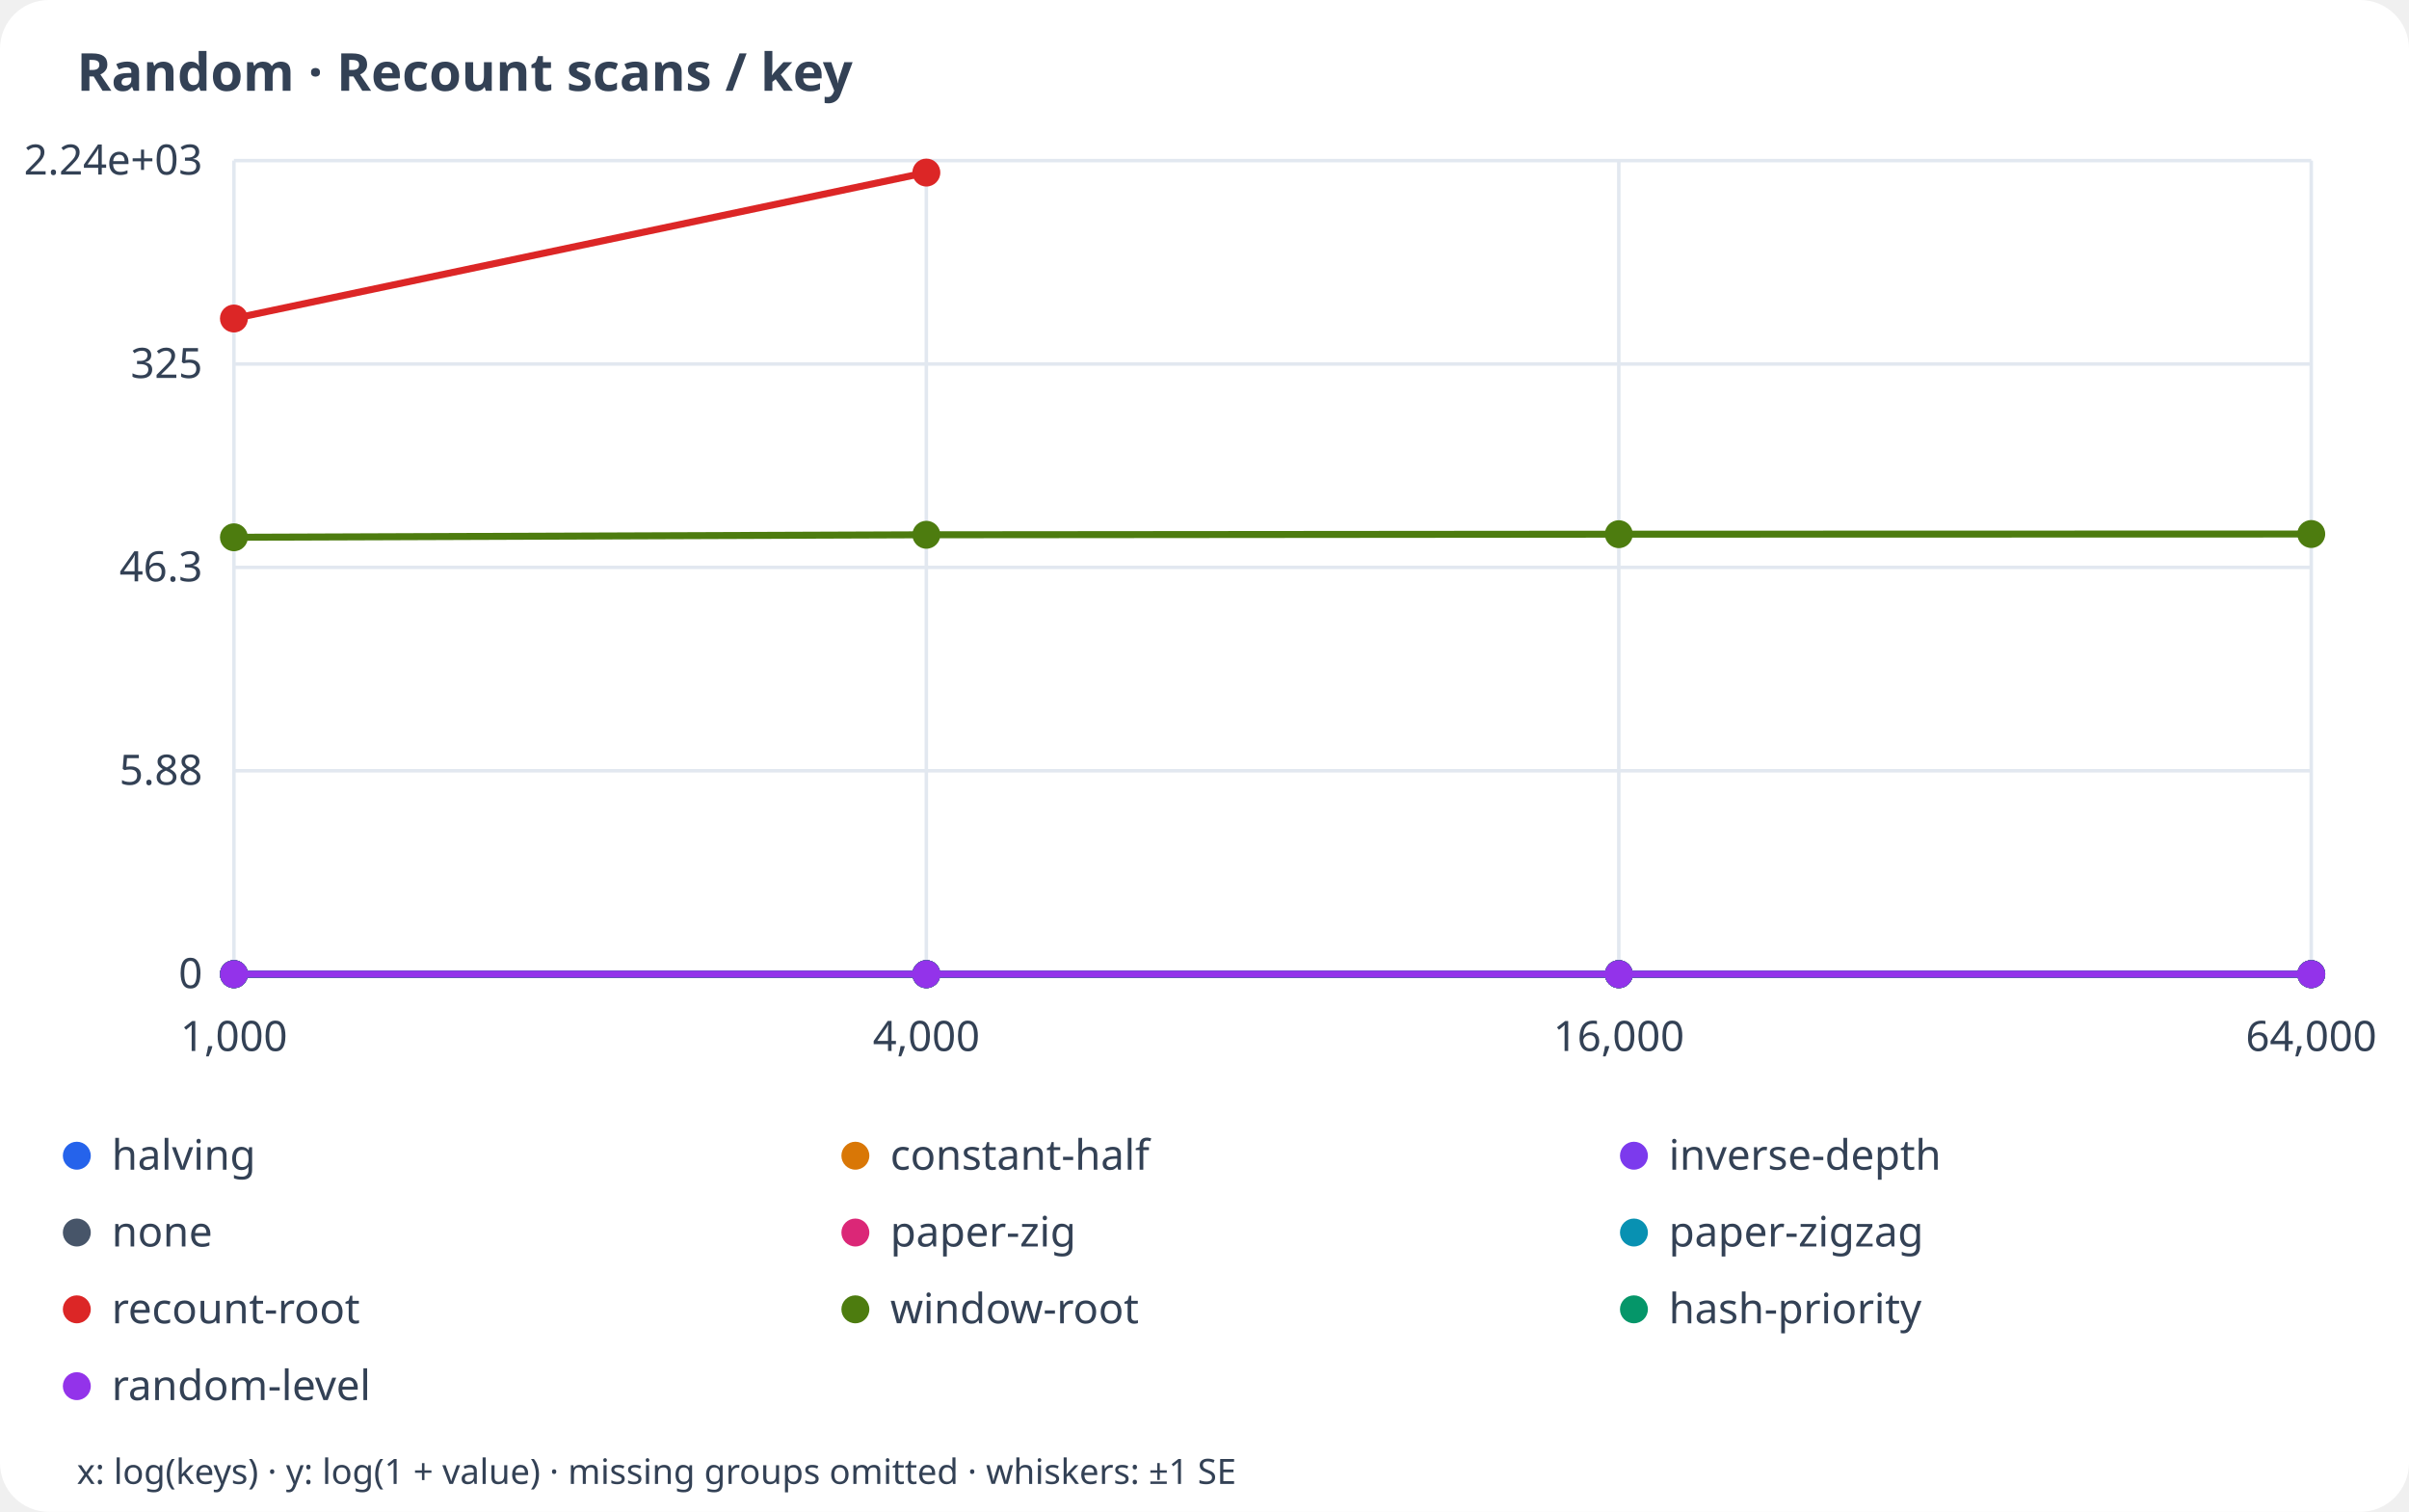
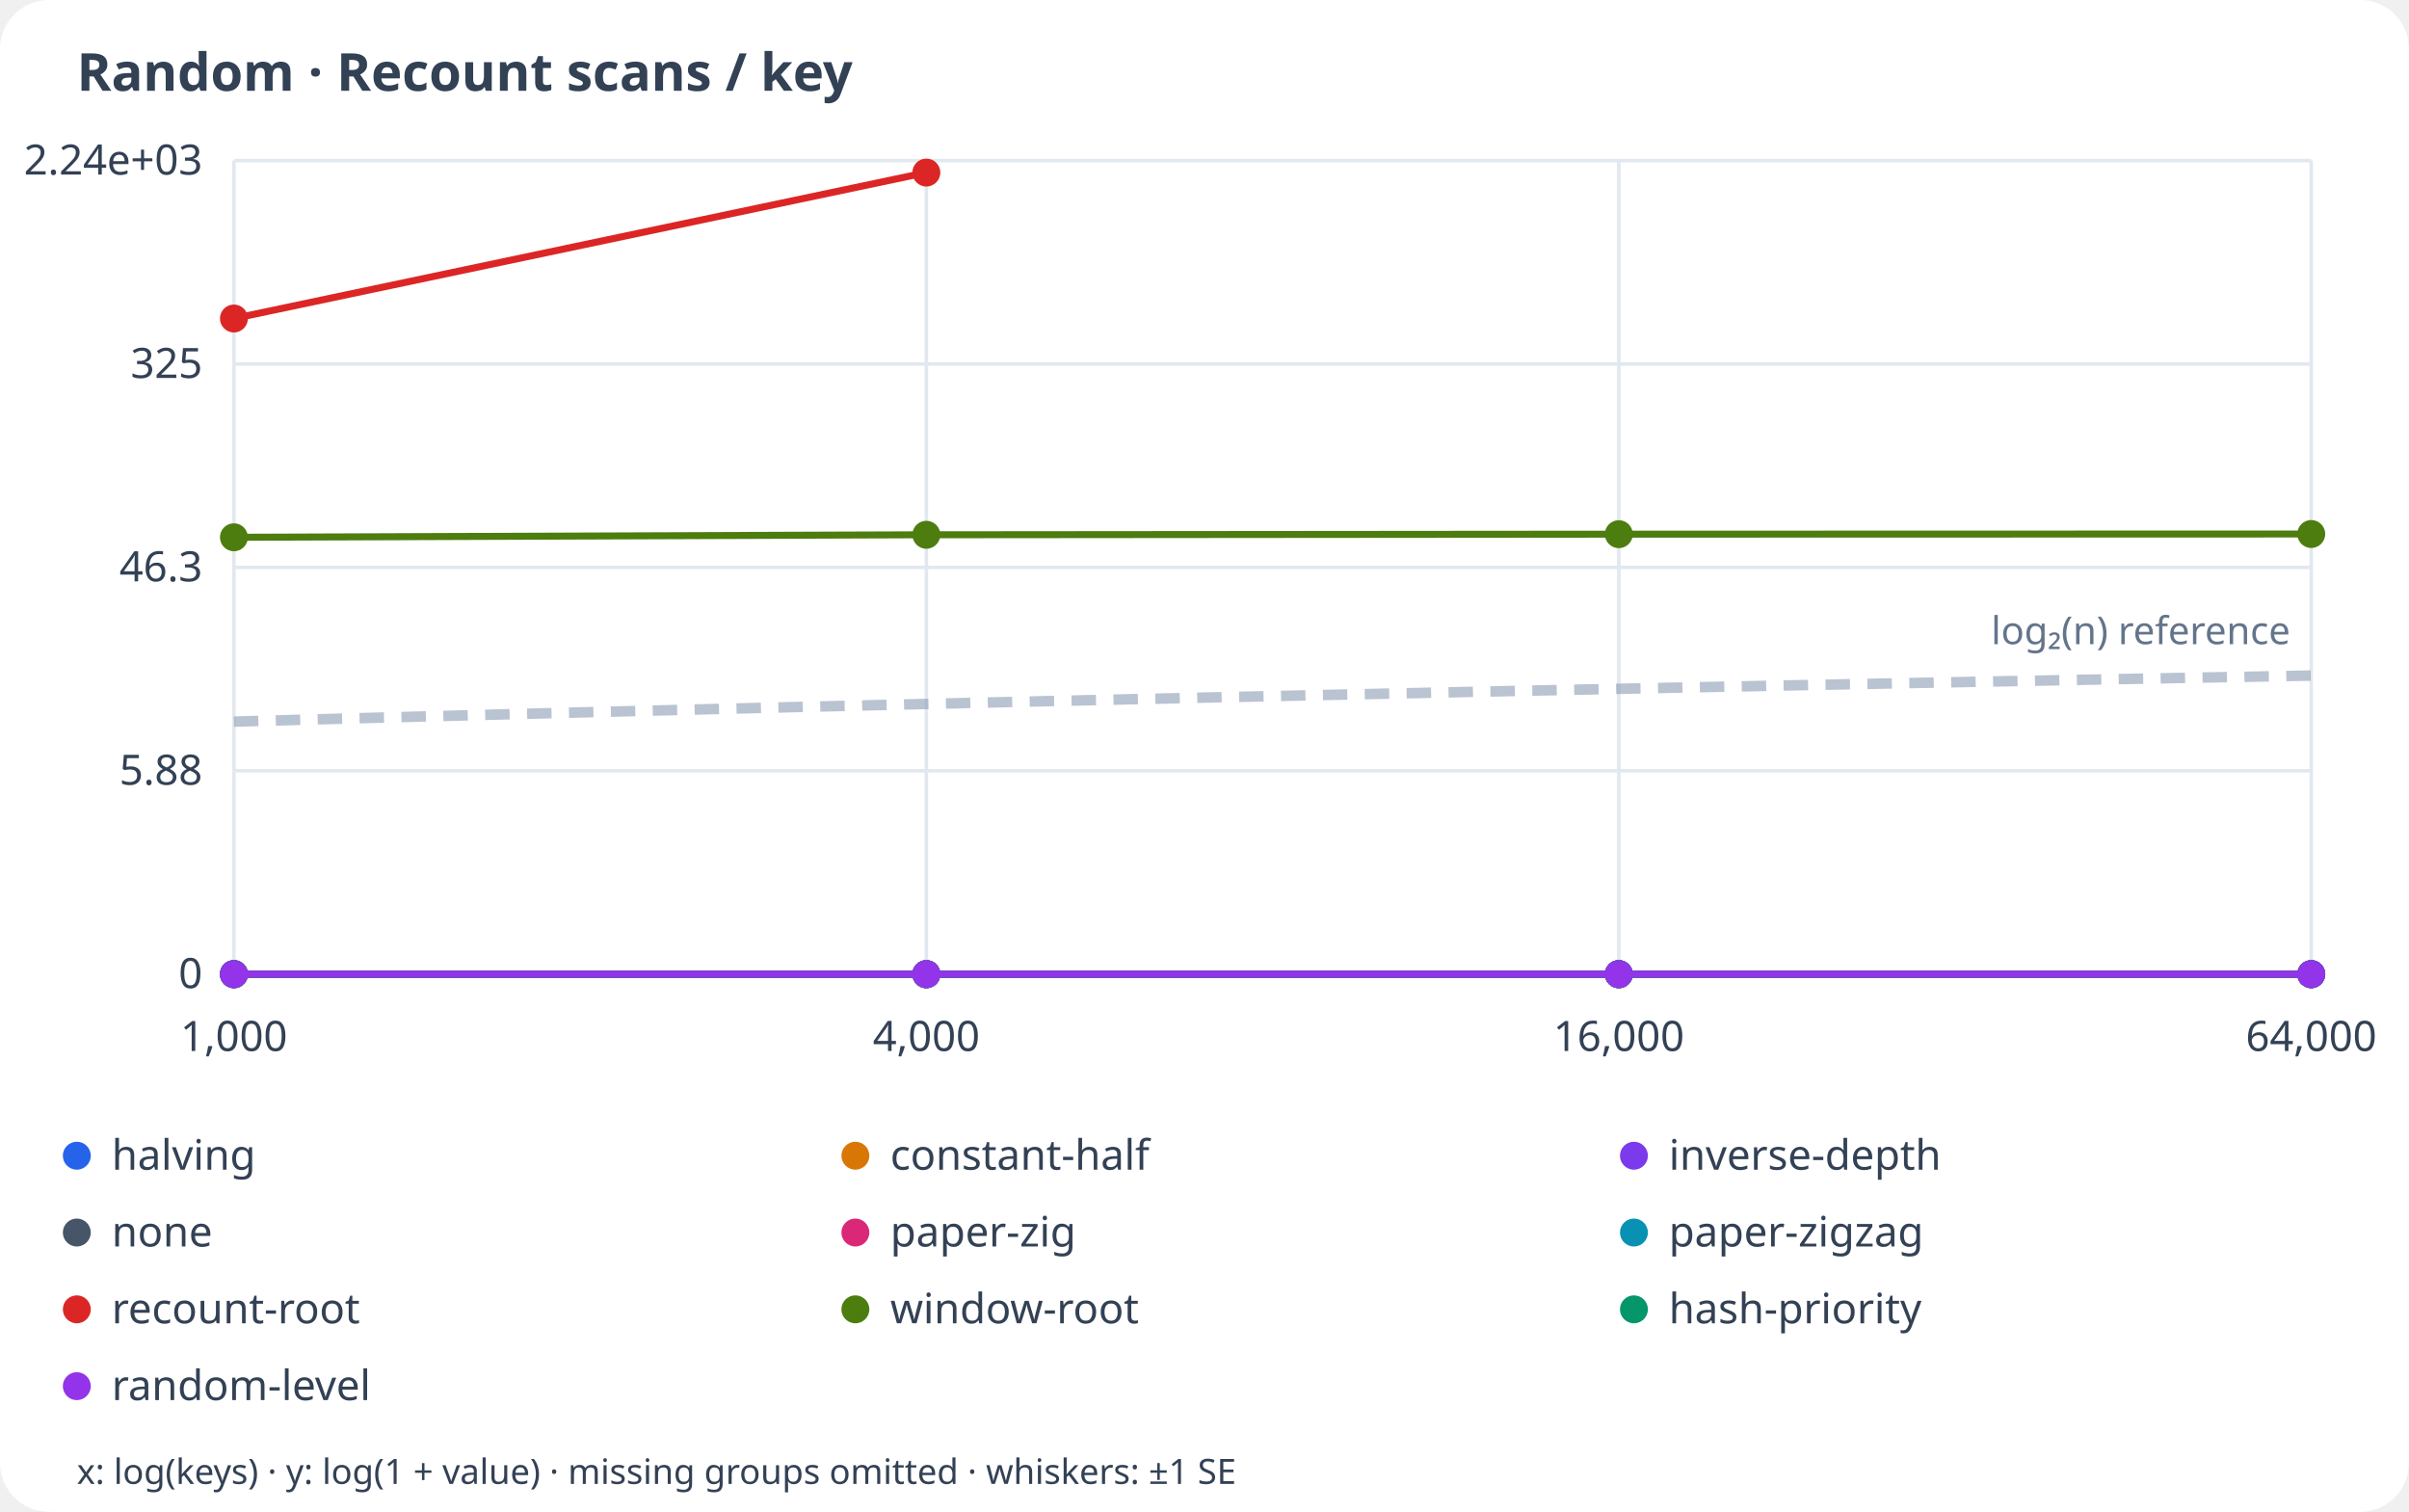
<svg xmlns="http://www.w3.org/2000/svg" viewBox="0 0 690 433" role="img" aria-labelledby="title desc">
  <style>text{font:12px system-ui,sans-serif;fill:#334155}.grid{stroke:#e2e8f0}path,line{vector-effect:non-scaling-stroke}</style>
  <rect width="690" height="433" rx="14" fill="white" />
  <text x="22" y="26" style="font-size:15px;font-weight:650">Random · Recount scans / key</text>
  <line class="grid" x1="67" x2="662" y1="279.00" y2="279.00" />
  <text x="58" y="283.00" text-anchor="end">0</text>
  <line class="grid" x1="67" x2="662" y1="220.75" y2="220.75" />
  <text x="58" y="224.75" text-anchor="end">5.88</text>
  <line class="grid" x1="67" x2="662" y1="162.50" y2="162.50" />
  <text x="58" y="166.50" text-anchor="end">46.3</text>
  <line class="grid" x1="67" x2="662" y1="104.25" y2="104.25" />
  <text x="58" y="108.25" text-anchor="end">325</text>
  <line class="grid" x1="67" x2="662" y1="46.00" y2="46.00" />
  <text x="58" y="50.00" text-anchor="end">2.24e+03</text>
  <line class="grid" x1="67.00" x2="67.00" y1="46" y2="279" />
  <text x="67.00" y="301" text-anchor="middle">1,000</text>
  <line class="grid" x1="265.33" x2="265.33" y1="46" y2="279" />
  <text x="265.33" y="301" text-anchor="middle">4,000</text>
  <line class="grid" x1="463.67" x2="463.67" y1="46" y2="279" />
  <text x="463.67" y="301" text-anchor="middle">16,000</text>
  <line class="grid" x1="662.00" x2="662.00" y1="46" y2="279" />
  <text x="662.00" y="301" text-anchor="middle">64,000</text>
+   <path class="log-reference" d="M67.00,206.67 L72.95,206.51 L78.90,206.35 L84.85,206.18 L90.80,206.02 L96.75,205.86 L102.70,205.70 L108.65,205.54 L114.60,205.38 L120.55,205.22 L126.50,205.07 L132.45,204.91 L138.40,204.75 L144.35,204.60 L150.30,204.45 L156.25,204.29 L162.20,204.14 L168.15,203.99 L174.10,203.84 L180.05,203.69 L186.00,203.54 L191.95,203.39 L197.90,203.24 L203.85,203.09 L209.80,202.95 L215.75,202.80 L221.70,202.66 L227.65,202.51 L233.60,202.37 L239.55,202.23 L245.50,202.08 L251.45,201.94 L257.40,201.80 L263.35,201.66 L269.30,201.52 L275.25,201.38 L281.20,201.24 L287.15,201.11 L293.10,200.97 L299.05,200.83 L305.00,200.70 L310.95,200.56 L316.90,200.43 L322.85,200.29 L328.80,200.16 L334.75,200.03 L340.70,199.89 L346.65,199.76 L352.60,199.63 L358.55,199.50 L364.50,199.37 L370.45,199.24 L376.40,199.11 L382.35,198.98 L388.30,198.86 L394.25,198.73 L400.20,198.60 L406.15,198.48 L412.10,198.35 L418.05,198.23 L424.00,198.10 L429.95,197.98 L435.90,197.85 L441.85,197.73 L447.80,197.61 L453.75,197.49 L459.70,197.36 L465.65,197.24 L471.60,197.12 L477.55,197.00 L483.50,196.88 L489.45,196.76 L495.40,196.64 L501.35,196.53 L507.30,196.41 L513.25,196.29 L519.20,196.17 L525.15,196.06 L531.10,195.94 L537.05,195.83 L543.00,195.71 L548.95,195.60 L554.90,195.48 L560.85,195.37 L566.80,195.25 L572.75,195.14 L578.70,195.03 L584.65,194.92 L590.60,194.80 L596.55,194.69 L602.50,194.58 L608.45,194.47 L614.40,194.36 L620.35,194.25 L626.30,194.14 L632.25,194.03 L638.20,193.92 L644.15,193.82 L650.10,193.71 L656.05,193.60 L662.00,193.49" stroke="#94a3b8" stroke-width="3" stroke-dasharray="7 5" opacity="0.65" fill="none" />
+   <text x="656" y="184.49" text-anchor="end" style="fill:#64748b;font-size:11px">log₂(n) reference</text>
  <path d="M67.00,279.00V279.00 M64.00,279.00h6 M64.00,279.00h6" stroke="#2563eb" fill="none" />
  <circle cx="67.00" cy="279.00" r="4" fill="#2563eb" />
  <path d="M67.00,279.00 L265.33,279.00" stroke="#2563eb" stroke-width="2" fill="none" />
  <path d="M265.33,279.00V279.00 M262.33,279.00h6 M262.33,279.00h6" stroke="#2563eb" fill="none" />
  <circle cx="265.33" cy="279.00" r="4" fill="#2563eb" />
  <path d="M265.33,279.00 L463.67,279.00" stroke="#2563eb" stroke-width="2" fill="none" />
  <path d="M463.67,279.00V279.00 M460.67,279.00h6 M460.67,279.00h6" stroke="#2563eb" fill="none" />
  <circle cx="463.67" cy="279.00" r="4" fill="#2563eb" />
  <circle cx="22" cy="331" r="4" fill="#2563eb" />
  <text x="32" y="335">halving</text>
  <path d="M67.00,279.00V279.00 M64.00,279.00h6 M64.00,279.00h6" stroke="#d97706" fill="none" />
  <circle cx="67.00" cy="279.00" r="4" fill="#d97706" />
  <path d="M67.00,279.00 L265.33,279.00" stroke="#d97706" stroke-width="2" fill="none" />
  <path d="M265.33,279.00V279.00 M262.33,279.00h6 M262.33,279.00h6" stroke="#d97706" fill="none" />
  <circle cx="265.33" cy="279.00" r="4" fill="#d97706" />
  <path d="M265.33,279.00 L463.67,279.00" stroke="#d97706" stroke-width="2" fill="none" />
  <path d="M463.67,279.00V279.00 M460.67,279.00h6 M460.67,279.00h6" stroke="#d97706" fill="none" />
  <circle cx="463.67" cy="279.00" r="4" fill="#d97706" />
  <path d="M463.67,279.00 L662.00,279.00" stroke="#d97706" stroke-width="2" fill="none" />
  <path d="M662.00,279.00V279.00 M659.00,279.00h6 M659.00,279.00h6" stroke="#d97706" fill="none" />
  <circle cx="662.00" cy="279.00" r="4" fill="#d97706" />
  <circle cx="245" cy="331" r="4" fill="#d97706" />
  <text x="255" y="335">constant-half</text>
  <path d="M67.00,279.00V279.00 M64.00,279.00h6 M64.00,279.00h6" stroke="#7c3aed" fill="none" />
  <circle cx="67.00" cy="279.00" r="4" fill="#7c3aed" />
  <path d="M67.00,279.00 L265.33,279.00" stroke="#7c3aed" stroke-width="2" fill="none" />
  <path d="M265.33,279.00V279.00 M262.33,279.00h6 M262.33,279.00h6" stroke="#7c3aed" fill="none" />
  <circle cx="265.33" cy="279.00" r="4" fill="#7c3aed" />
  <path d="M265.33,279.00 L463.67,279.00" stroke="#7c3aed" stroke-width="2" fill="none" />
  <path d="M463.67,279.00V279.00 M460.67,279.00h6 M460.67,279.00h6" stroke="#7c3aed" fill="none" />
  <circle cx="463.67" cy="279.00" r="4" fill="#7c3aed" />
  <path d="M463.67,279.00 L662.00,279.00" stroke="#7c3aed" stroke-width="2" fill="none" />
  <path d="M662.00,279.00V279.00 M659.00,279.00h6 M659.00,279.00h6" stroke="#7c3aed" fill="none" />
  <circle cx="662.00" cy="279.00" r="4" fill="#7c3aed" />
  <circle cx="468" cy="331" r="4" fill="#7c3aed" />
  <text x="478" y="335">inverse-depth</text>
  <path d="M67.00,279.00V279.00 M64.00,279.00h6 M64.00,279.00h6" stroke="#475569" fill="none" />
  <circle cx="67.00" cy="279.00" r="4" fill="#475569" />
  <path d="M67.00,279.00 L265.33,279.00" stroke="#475569" stroke-width="2" fill="none" />
  <path d="M265.33,279.00V279.00 M262.33,279.00h6 M262.33,279.00h6" stroke="#475569" fill="none" />
  <circle cx="265.33" cy="279.00" r="4" fill="#475569" />
  <path d="M265.33,279.00 L463.67,279.00" stroke="#475569" stroke-width="2" fill="none" />
  <path d="M463.67,279.00V279.00 M460.67,279.00h6 M460.67,279.00h6" stroke="#475569" fill="none" />
  <circle cx="463.67" cy="279.00" r="4" fill="#475569" />
  <path d="M463.67,279.00 L662.00,279.00" stroke="#475569" stroke-width="2" fill="none" />
  <path d="M662.00,279.00V279.00 M659.00,279.00h6 M659.00,279.00h6" stroke="#475569" fill="none" />
  <circle cx="662.00" cy="279.00" r="4" fill="#475569" />
  <circle cx="22" cy="353" r="4" fill="#475569" />
  <text x="32" y="357">none</text>
  <path d="M67.00,279.00V279.00 M64.00,279.00h6 M64.00,279.00h6" stroke="#db2777" fill="none" />
  <circle cx="67.00" cy="279.00" r="4" fill="#db2777" />
  <path d="M67.00,279.00 L265.33,279.00" stroke="#db2777" stroke-width="2" fill="none" />
  <path d="M265.33,279.00V279.00 M262.33,279.00h6 M262.33,279.00h6" stroke="#db2777" fill="none" />
  <circle cx="265.33" cy="279.00" r="4" fill="#db2777" />
  <path d="M265.33,279.00 L463.67,279.00" stroke="#db2777" stroke-width="2" fill="none" />
  <path d="M463.67,279.00V279.00 M460.67,279.00h6 M460.67,279.00h6" stroke="#db2777" fill="none" />
  <circle cx="463.67" cy="279.00" r="4" fill="#db2777" />
  <path d="M463.67,279.00 L662.00,279.00" stroke="#db2777" stroke-width="2" fill="none" />
  <path d="M662.00,279.00V279.00 M659.00,279.00h6 M659.00,279.00h6" stroke="#db2777" fill="none" />
  <circle cx="662.00" cy="279.00" r="4" fill="#db2777" />
  <circle cx="245" cy="353" r="4" fill="#db2777" />
  <text x="255" y="357">paper-zig</text>
  <path d="M67.00,279.00V279.00 M64.00,279.00h6 M64.00,279.00h6" stroke="#0891b2" fill="none" />
  <circle cx="67.00" cy="279.00" r="4" fill="#0891b2" />
  <path d="M67.00,279.00 L265.33,279.00" stroke="#0891b2" stroke-width="2" fill="none" />
  <path d="M265.33,279.00V279.00 M262.33,279.00h6 M262.33,279.00h6" stroke="#0891b2" fill="none" />
  <circle cx="265.33" cy="279.00" r="4" fill="#0891b2" />
  <path d="M265.33,279.00 L463.67,279.00" stroke="#0891b2" stroke-width="2" fill="none" />
  <path d="M463.67,279.00V279.00 M460.67,279.00h6 M460.67,279.00h6" stroke="#0891b2" fill="none" />
  <circle cx="463.67" cy="279.00" r="4" fill="#0891b2" />
  <path d="M463.67,279.00 L662.00,279.00" stroke="#0891b2" stroke-width="2" fill="none" />
  <path d="M662.00,279.00V279.00 M659.00,279.00h6 M659.00,279.00h6" stroke="#0891b2" fill="none" />
  <circle cx="662.00" cy="279.00" r="4" fill="#0891b2" />
  <circle cx="468" cy="353" r="4" fill="#0891b2" />
  <text x="478" y="357">paper-zigzag</text>
  <path d="M67.00,91.22V91.22 M64.00,91.22h6 M64.00,91.22h6" stroke="#dc2626" fill="none" />
  <circle cx="67.00" cy="91.22" r="4" fill="#dc2626" />
  <path d="M67.00,91.22 L265.33,49.42" stroke="#dc2626" stroke-width="2" fill="none" />
  <path d="M265.33,49.42V49.42 M262.33,49.42h6 M262.33,49.42h6" stroke="#dc2626" fill="none" />
  <circle cx="265.33" cy="49.42" r="4" fill="#dc2626" />
  <circle cx="22" cy="375" r="4" fill="#dc2626" />
  <text x="32" y="379">recount-root</text>
  <path d="M67.00,153.88V153.88 M64.00,153.88h6 M64.00,153.88h6" stroke="#4d7c0f" fill="none" />
  <circle cx="67.00" cy="153.88" r="4" fill="#4d7c0f" />
  <path d="M67.00,153.88 L265.33,153.16" stroke="#4d7c0f" stroke-width="2" fill="none" />
  <path d="M265.33,153.16V153.16 M262.33,153.16h6 M262.33,153.16h6" stroke="#4d7c0f" fill="none" />
  <circle cx="265.33" cy="153.16" r="4" fill="#4d7c0f" />
  <path d="M265.33,153.16 L463.67,152.99" stroke="#4d7c0f" stroke-width="2" fill="none" />
  <path d="M463.67,152.99V152.99 M460.67,152.99h6 M460.67,152.99h6" stroke="#4d7c0f" fill="none" />
  <circle cx="463.67" cy="152.99" r="4" fill="#4d7c0f" />
  <path d="M463.67,152.99 L662.00,152.94" stroke="#4d7c0f" stroke-width="2" fill="none" />
  <path d="M662.00,152.94V152.94 M659.00,152.94h6 M659.00,152.94h6" stroke="#4d7c0f" fill="none" />
  <circle cx="662.00" cy="152.94" r="4" fill="#4d7c0f" />
  <circle cx="245" cy="375" r="4" fill="#4d7c0f" />
  <text x="255" y="379">window-root</text>
  <path d="M67.00,279.00V279.00 M64.00,279.00h6 M64.00,279.00h6" stroke="#059669" fill="none" />
  <circle cx="67.00" cy="279.00" r="4" fill="#059669" />
  <path d="M67.00,279.00 L265.33,279.00" stroke="#059669" stroke-width="2" fill="none" />
  <path d="M265.33,279.00V279.00 M262.33,279.00h6 M262.33,279.00h6" stroke="#059669" fill="none" />
  <circle cx="265.33" cy="279.00" r="4" fill="#059669" />
  <path d="M265.33,279.00 L463.67,279.00" stroke="#059669" stroke-width="2" fill="none" />
  <path d="M463.67,279.00V279.00 M460.67,279.00h6 M460.67,279.00h6" stroke="#059669" fill="none" />
  <circle cx="463.67" cy="279.00" r="4" fill="#059669" />
  <path d="M463.67,279.00 L662.00,279.00" stroke="#059669" stroke-width="2" fill="none" />
  <path d="M662.00,279.00V279.00 M659.00,279.00h6 M659.00,279.00h6" stroke="#059669" fill="none" />
  <circle cx="662.00" cy="279.00" r="4" fill="#059669" />
  <circle cx="468" cy="375" r="4" fill="#059669" />
  <text x="478" y="379">hash-priority</text>
  <path d="M67.00,279.00V279.00 M64.00,279.00h6 M64.00,279.00h6" stroke="#9333ea" fill="none" />
  <circle cx="67.00" cy="279.00" r="4" fill="#9333ea" />
  <path d="M67.00,279.00 L265.33,279.00" stroke="#9333ea" stroke-width="2" fill="none" />
  <path d="M265.33,279.00V279.00 M262.33,279.00h6 M262.33,279.00h6" stroke="#9333ea" fill="none" />
  <circle cx="265.33" cy="279.00" r="4" fill="#9333ea" />
  <path d="M265.33,279.00 L463.67,279.00" stroke="#9333ea" stroke-width="2" fill="none" />
  <path d="M463.67,279.00V279.00 M460.67,279.00h6 M460.67,279.00h6" stroke="#9333ea" fill="none" />
  <circle cx="463.67" cy="279.00" r="4" fill="#9333ea" />
  <path d="M463.67,279.00 L662.00,279.00" stroke="#9333ea" stroke-width="2" fill="none" />
  <path d="M662.00,279.00V279.00 M659.00,279.00h6 M659.00,279.00h6" stroke="#9333ea" fill="none" />
  <circle cx="662.00" cy="279.00" r="4" fill="#9333ea" />
  <circle cx="22" cy="397" r="4" fill="#9333ea" />
  <text x="32" y="401">random-level</text>
  <text x="22" y="425" style="font-size:10px">x: log(keys) · y: log(1 + value) · missing groups omitted · whiskers: ±1 SE</text>
</svg>
